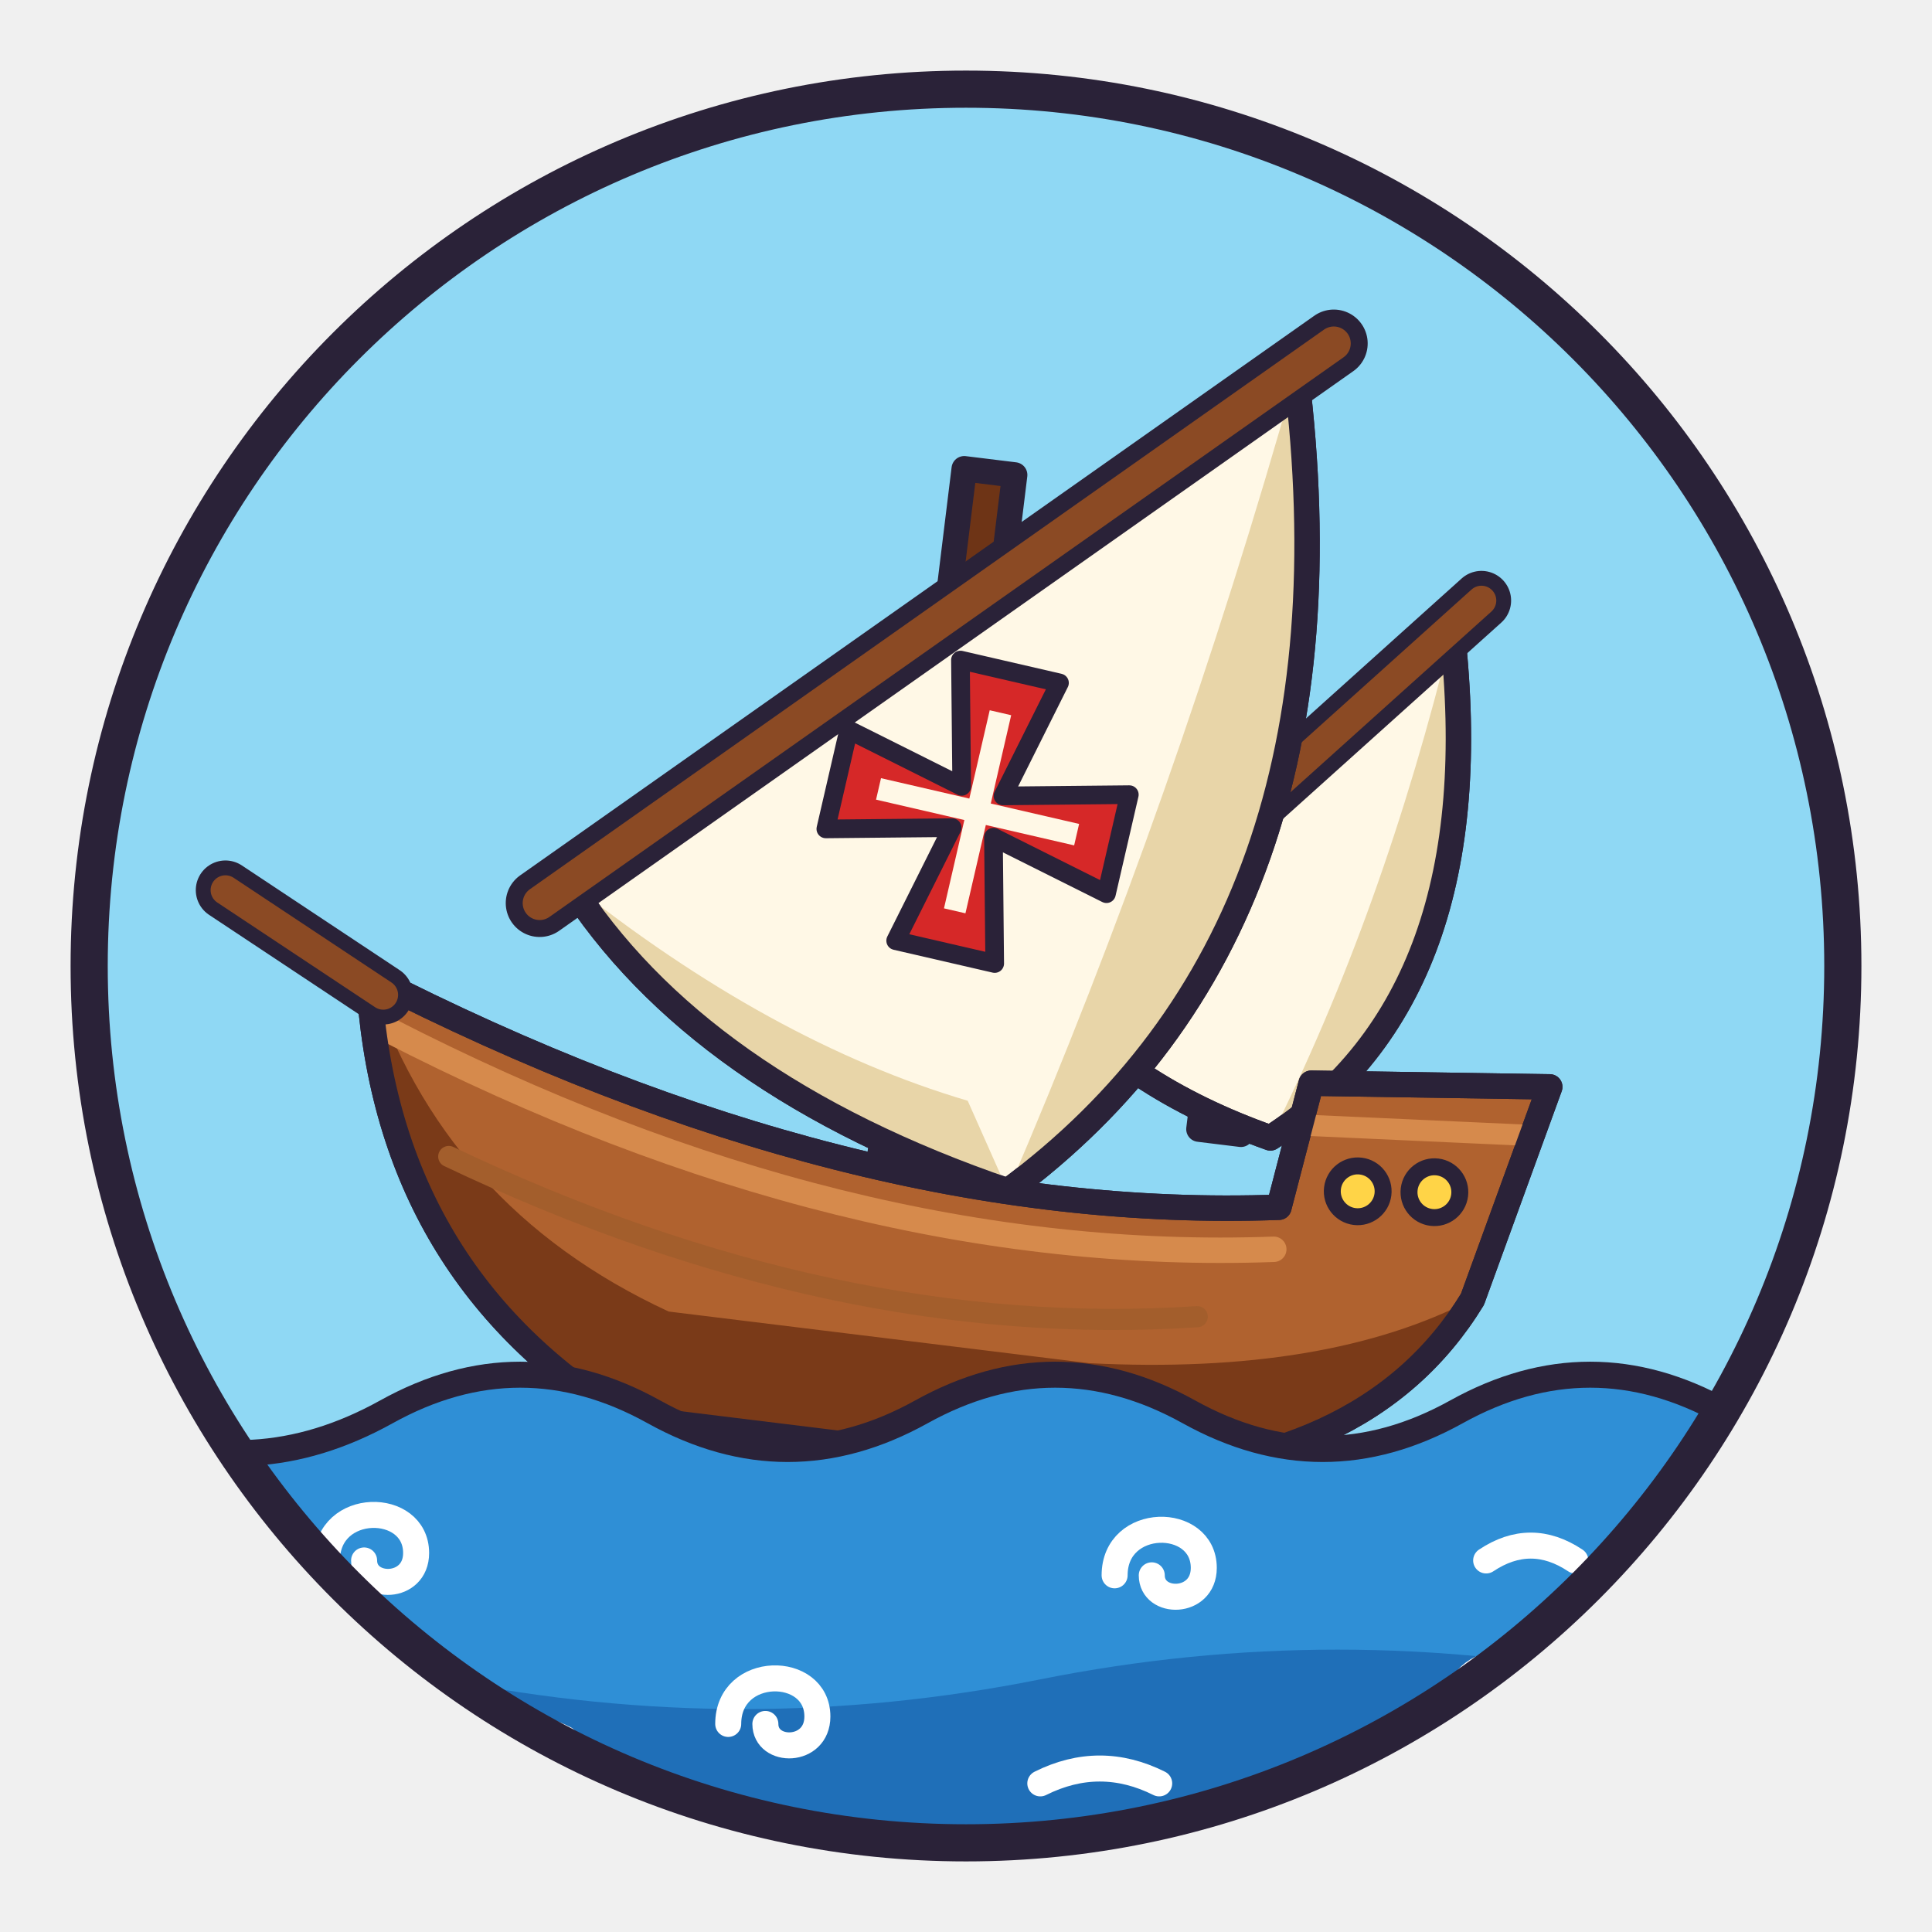
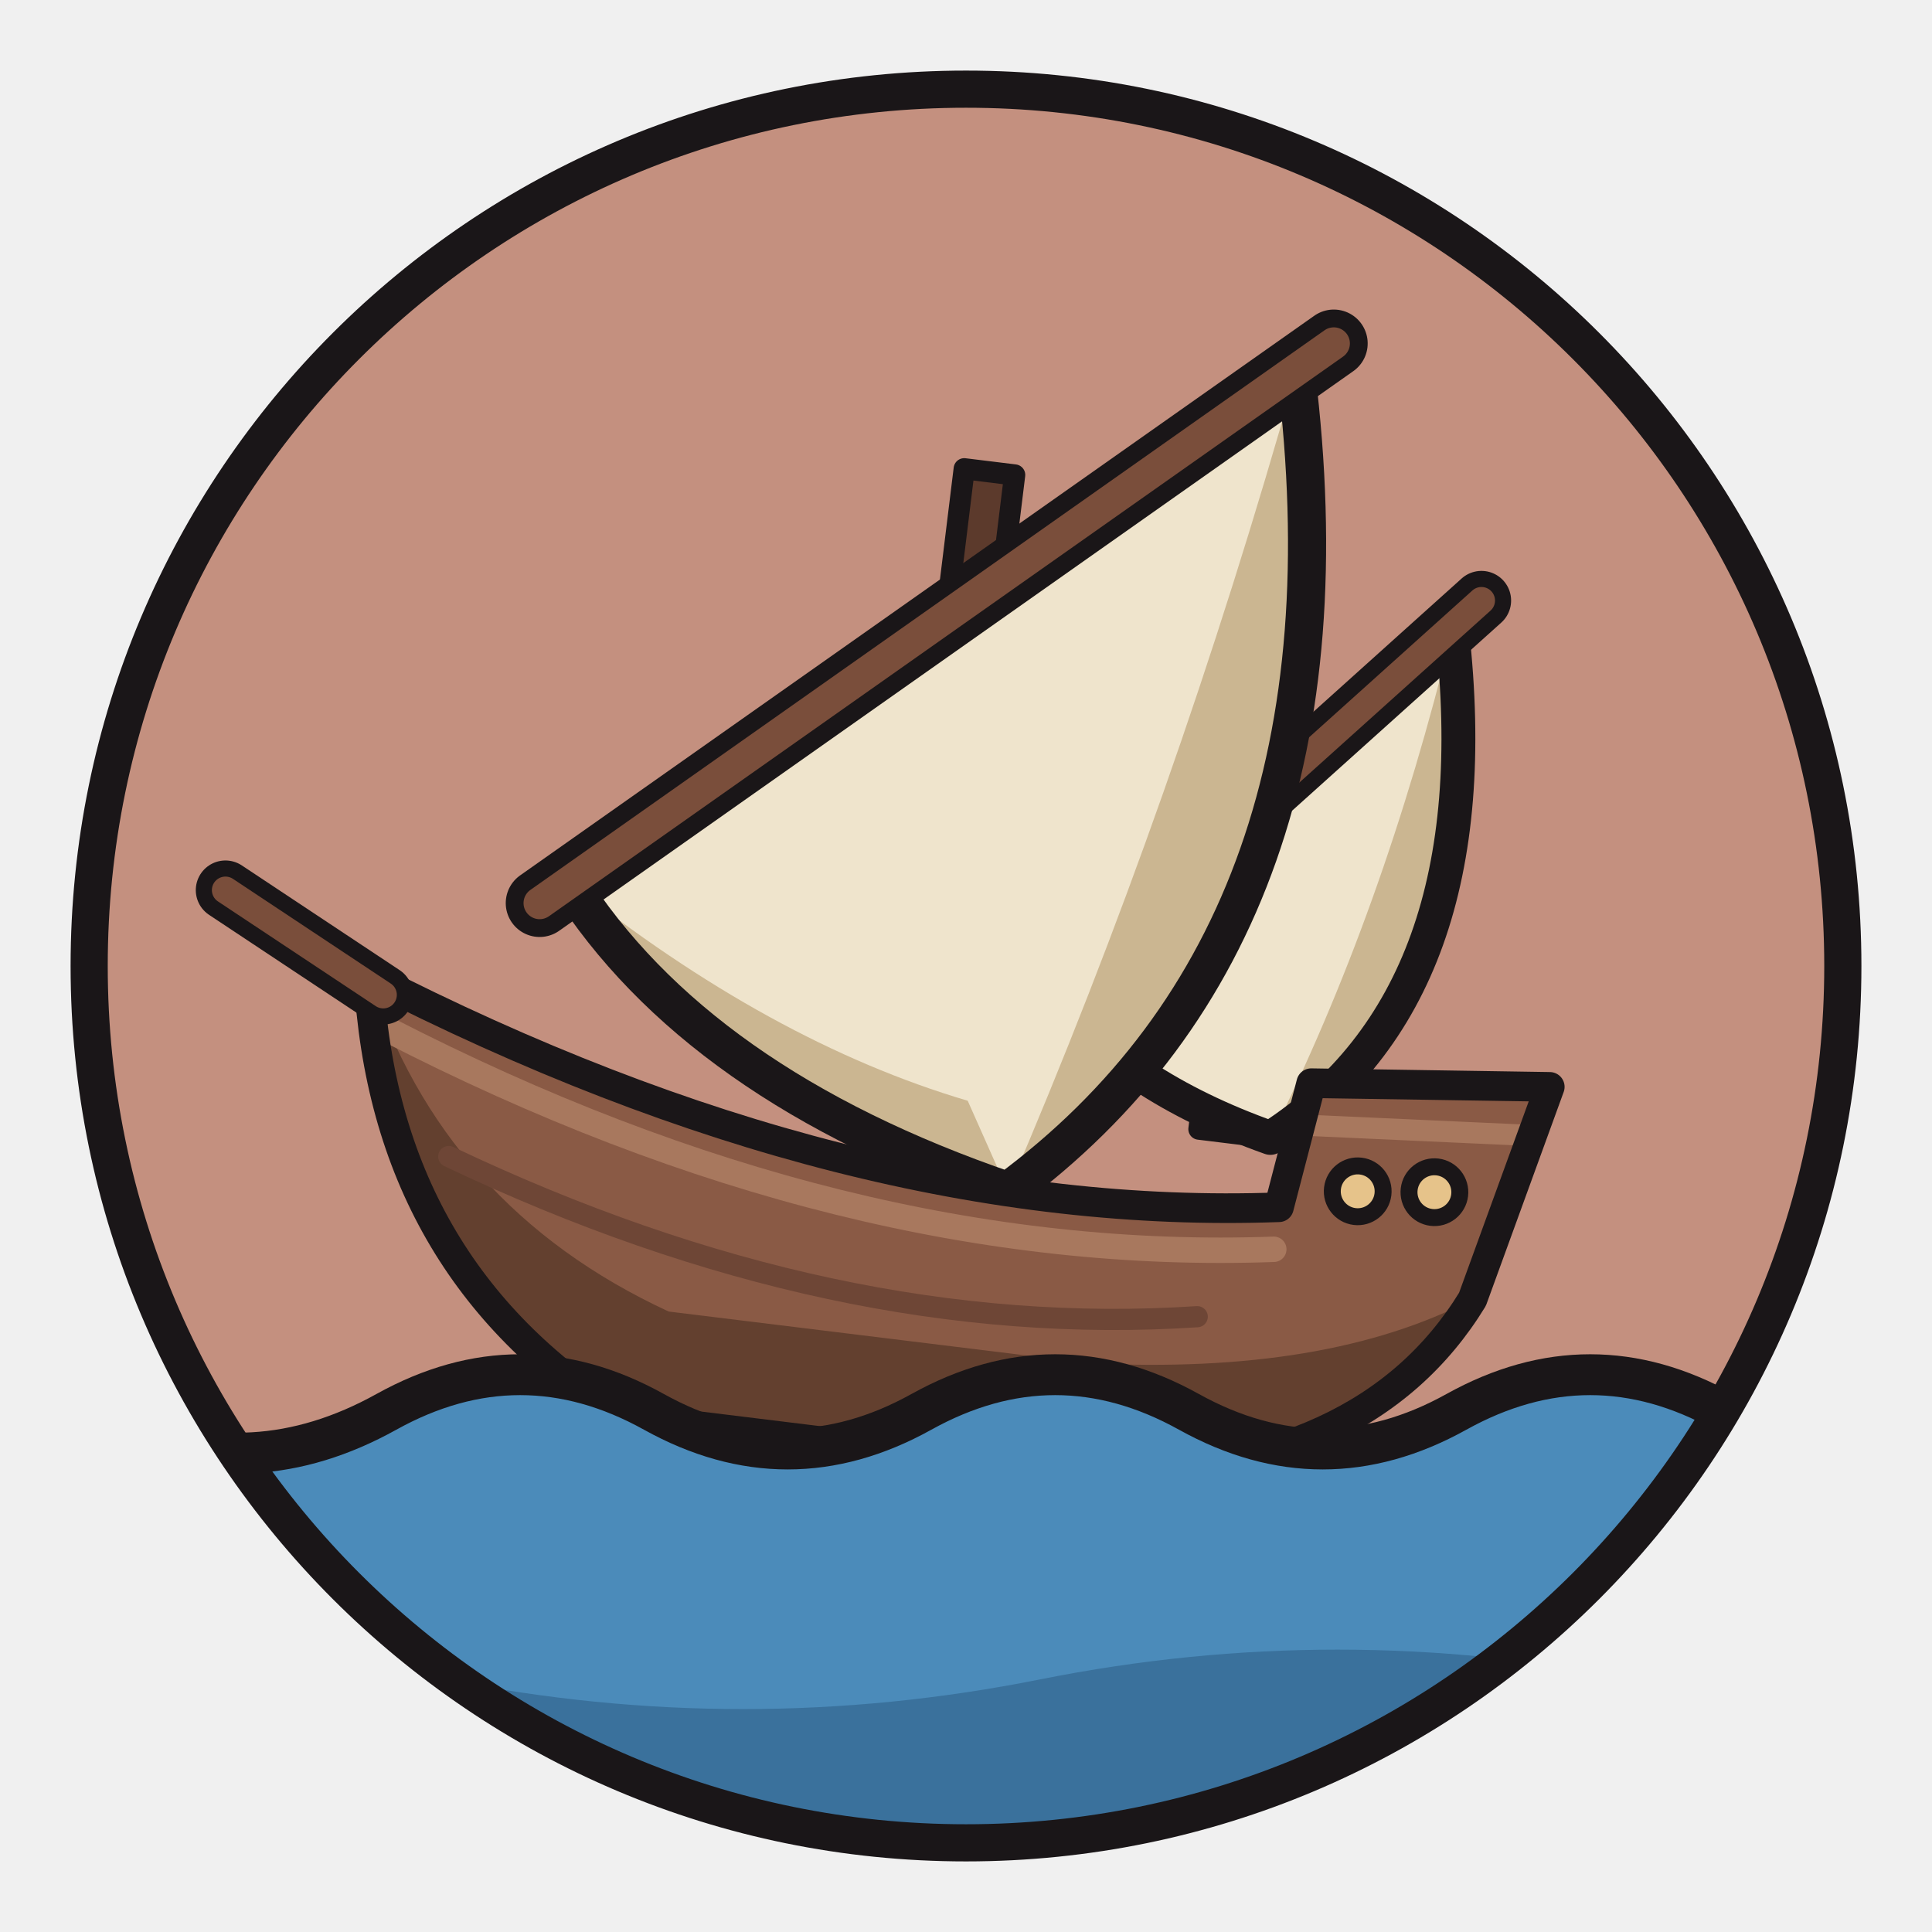
<svg xmlns="http://www.w3.org/2000/svg" viewBox="0 0 260 260" width="260" height="260">
  <defs>
    <clipPath id="frame">
      <circle cx="130" cy="130" r="118" />
    </clipPath>
  </defs>
+   <circle cx="130" cy="130" r="118" fill="#c4907f" />
  <g clip-path="url(#frame)">
-     <rect width="260" height="260" fill="#8fd8f4" />
    <g transform="rotate(7 130 150)">
      <g transform="translate(16 25) scale(1.14)">
-         <g transform="translate(200 0) scale(-1 1)" stroke="#2a2238" stroke-width="3" stroke-linejoin="round" stroke-linecap="round">
-           <rect x="67.5" y="62" width="5" height="46" fill="#6e3416" />
-           <path d="M92,94 L50,46 Q40,88 64,108 Q82,104 92,94 Z" fill="#fff8e6" />
-           <path d="M50,46 Q40,88 64,108 Q54,80 50,46 Z" fill="#e8d5a8" stroke="none" />
-           <path d="M92,94 L50,46 Q40,88 64,108 Q82,104 92,94 Z" fill="none" />
-           <path d="M94,96 L47,42" fill="none" stroke-width="7" />
-           <path d="M94,96 L47,42" fill="none" stroke="#8b4a24" stroke-width="3.5" />
-           <rect x="103.5" y="34" width="6" height="86" fill="#6e3416" />
-           <path d="M150,88 L72,18 Q56,82 94,118 Q132,110 150,88 Z" fill="#fff8e6" />
-           <path d="M72,18 Q56,82 94,118 Q80,70 72,18 Z" fill="#e8d5a8" stroke="none" />
-           <path d="M94,118 Q132,110 150,88 Q124,104 100,108 Z" fill="#e8d5a8" stroke="none" />
-           <path d="M150,88 L72,18 Q56,82 94,118 Q132,110 150,88 Z" fill="none" />
-           <g transform="translate(103 74) rotate(-6) scale(-1 1)">
-             <path d="M-6,-17 L6,-17 L2.5,-2.5 L17,-6 L17,6 L2.5,2.5 L6,17 L-6,17 L-2.5,2.5 L-17,6 L-17,-6 L-2.5,-2.5 Z" fill="#d62828" stroke-width="2.2" />
-             <path d="M-1.3,-12 L1.3,-12 L1.3,-1.3 L12,-1.3 L12,1.3 L1.3,1.3 L1.3,12 L-1.3,12 L-1.3,1.3 L-12,1.3 L-12,-1.3 L-1.3,-1.3 Z" fill="#fff8e6" stroke="none" />
+         <g transform="translate(200 0) scale(-1 1)">
+           <g stroke="#1a1618" stroke-linecap="round" stroke-linejoin="round">
+             <rect fill="#5c3a2c" x="67.5" y="62" width="5" height="46" stroke-width="2.5" />
+             <path fill="#efe4cc" d="M92,94 L50,46 Q40,88 64,108 Q82,104 92,94 Z" stroke="none" />
+             <path fill="#cbb691" d="M50,46 Q40,88 64,108 Q54,80 50,46 Z" stroke="none" />
+             <path fill="none" d="M92,94 L50,46 Q40,88 64,108 Q82,104 92,94 Z" stroke-width="4" />
+             <path fill="none" d="M94,96 L47,42" stroke-width="7" />
+             <path fill="none" d="M94,96 L47,42" stroke="#7a4e3b" stroke-width="3.2" />
+             <rect fill="#5c3a2c" x="103.5" y="34" width="6" height="86" stroke-width="2.5" />
+             <path fill="#efe4cc" d="M150,88 L72,18 Q56,82 94,118 Q132,110 150,88 Z" stroke="none" />
+             <path fill="#cbb691" d="M72,18 Q56,82 94,118 Q80,70 72,18 Z" stroke="none" />
+             <path fill="#cbb691" d="M94,118 Q132,110 150,88 Q124,104 100,108 Z" stroke="none" />
+             <path fill="none" d="M150,88 L72,18 Q56,82 94,118 Q132,110 150,88 Z" stroke-width="4.5" />
+             <path fill="none" d="M153,91 L68,14" stroke-width="8" />
+             <path fill="none" d="M153,91 L68,14" stroke="#7a4e3b" stroke-width="3.8" />
+             <path fill="#8a5a45" d="M32,98 L60,101 L62,116 Q112,124 172,102 Q166,136 136,150 L80,150 Q48,146 38,124 Z" stroke="none" />
+             <path fill="#63402f" d="M38,124 Q48,146 80,150 L136,150 Q166,136 172,102 Q160,128 132,137 L82,137 Q54,135 38,124 Z" stroke="none" />
+             <path fill="none" d="M62,121 Q112,129 169,108" stroke="#a8785e" stroke-width="3" />
+             <path fill="none" d="M70,130 Q112,138 160,122" stroke="#6e4636" stroke-width="2.5" />
+             <path fill="none" d="M34,104 L60,106" stroke="#a8785e" stroke-width="2.5" />
+             <path fill="none" d="M32,98 L60,101 L62,116 Q112,124 172,102 Q166,136 136,150 L80,150 Q48,146 38,124 Z" stroke-width="3.5" />
+             <circle fill="#e6c38a" cx="44" cy="112" r="3" stroke-width="2" />
+             <circle fill="#e6c38a" cx="53" cy="113" r="3" stroke-width="2" />
+             <path fill="none" d="M170,104 L190,94" stroke-width="7" />
+             <path fill="none" d="M170,104 L190,94" stroke="#7a4e3b" stroke-width="3.2" />
          </g>
-           <path d="M153,91 L68,14" fill="none" stroke-width="8" />
-           <path d="M153,91 L68,14" fill="none" stroke="#8b4a24" stroke-width="4" />
-           <path d="M32,98 L60,101 L62,116 Q112,124 172,102 Q166,136 136,150 L80,150 Q48,146 38,124 Z" fill="#b0622f" />
-           <path d="M38,124 Q48,146 80,150 L136,150 Q166,136 172,102 Q160,128 132,137 L82,137 Q54,135 38,124 Z" fill="#7a3a18" stroke="none" />
-           <path d="M62,121 Q112,129 169,108" fill="none" stroke="#d68a4c" stroke-width="3" />
-           <path d="M70,130 Q112,138 160,122" fill="none" stroke="#a35e2c" stroke-width="2.5" />
-           <path d="M34,104 L60,106" fill="none" stroke="#d68a4c" stroke-width="2.5" />
-           <path d="M32,98 L60,101 L62,116 Q112,124 172,102 Q166,136 136,150 L80,150 Q48,146 38,124 Z" fill="none" />
-           <circle cx="44" cy="112" r="3" fill="#ffd447" stroke-width="2" />
-           <circle cx="53" cy="113" r="3" fill="#ffd447" stroke-width="2" />
-           <path d="M170,104 L190,94" fill="none" stroke-width="7" />
-           <path d="M170,104 L190,94" fill="none" stroke="#8b4a24" stroke-width="3.5" />
        </g>
      </g>
    </g>
-     <path d="M-20,196 Q-2,184 16,192 Q34,200 52,190 Q70,180 88,190 Q106,200 124,190 Q142,180 160,190 Q178,200 196,190 Q214,180 232,190 Q250,200 268,190 Q276,186 280,188 L280,280 L-20,280 Z" fill="#2f8fd6" stroke="#2a2238" stroke-width="3.5" stroke-linejoin="round" />
-     <path d="M-20,228 Q20,218 60,226 Q100,234 140,226 Q180,218 220,226 Q250,232 280,226 L280,280 L-20,280 Z" fill="#1f6fb8" />
-     <g fill="none" stroke="#ffffff" stroke-width="3.5" stroke-linecap="round">
-       <path d="M44,210 C44,202 56,202 56,209 C56,214 49,214 49,210" />
-       <path d="M150,212 C150,204 162,204 162,211 C162,216 155,216 155,212" />
-       <path d="M98,232 C98,224 110,224 110,231 C110,236 103,236 103,232" />
-       <path d="M196,230 C196,222 208,222 208,229 C208,234 201,234 201,230" />
-       <path d="M22,214 Q28,210 34,214" />
-       <path d="M200,210 Q206,206 212,210" />
-       <path d="M60,234 Q68,230 76,234" />
-       <path d="M140,240 Q148,236 156,240" />
+     <path fill="#4b8bba" d="M-20,196 Q-2,184 16,192 Q34,200 52,190 Q70,180 88,190 Q106,200 124,190 Q142,180 160,190 Q178,200 196,190 Q214,180 232,190 Q250,200 268,190 L280,190 L280,280 L-20,280 Z" />
+     <path fill="#3a719c" d="M-20,228 Q20,218 60,226 Q100,234 140,226 Q180,218 220,226 Q250,232 280,226 L280,280 L-20,280 Z" />
+     <g fill="none" stroke="#1a1618" stroke-linecap="round" stroke-linejoin="round">
+       <path d="M-20,196 Q-2,184 16,192 Q34,200 52,190 Q70,180 88,190 Q106,200 124,190 Q142,180 160,190 Q178,200 196,190 Q214,180 232,190 Q250,200 268,190" stroke-width="5.5" />
    </g>
  </g>
-   <circle cx="130" cy="130" r="118" fill="none" stroke="#2a2238" stroke-width="5" />
+   <circle cx="130" cy="130" r="118" fill="none" stroke="#1a1618" stroke-width="5" />
</svg>
